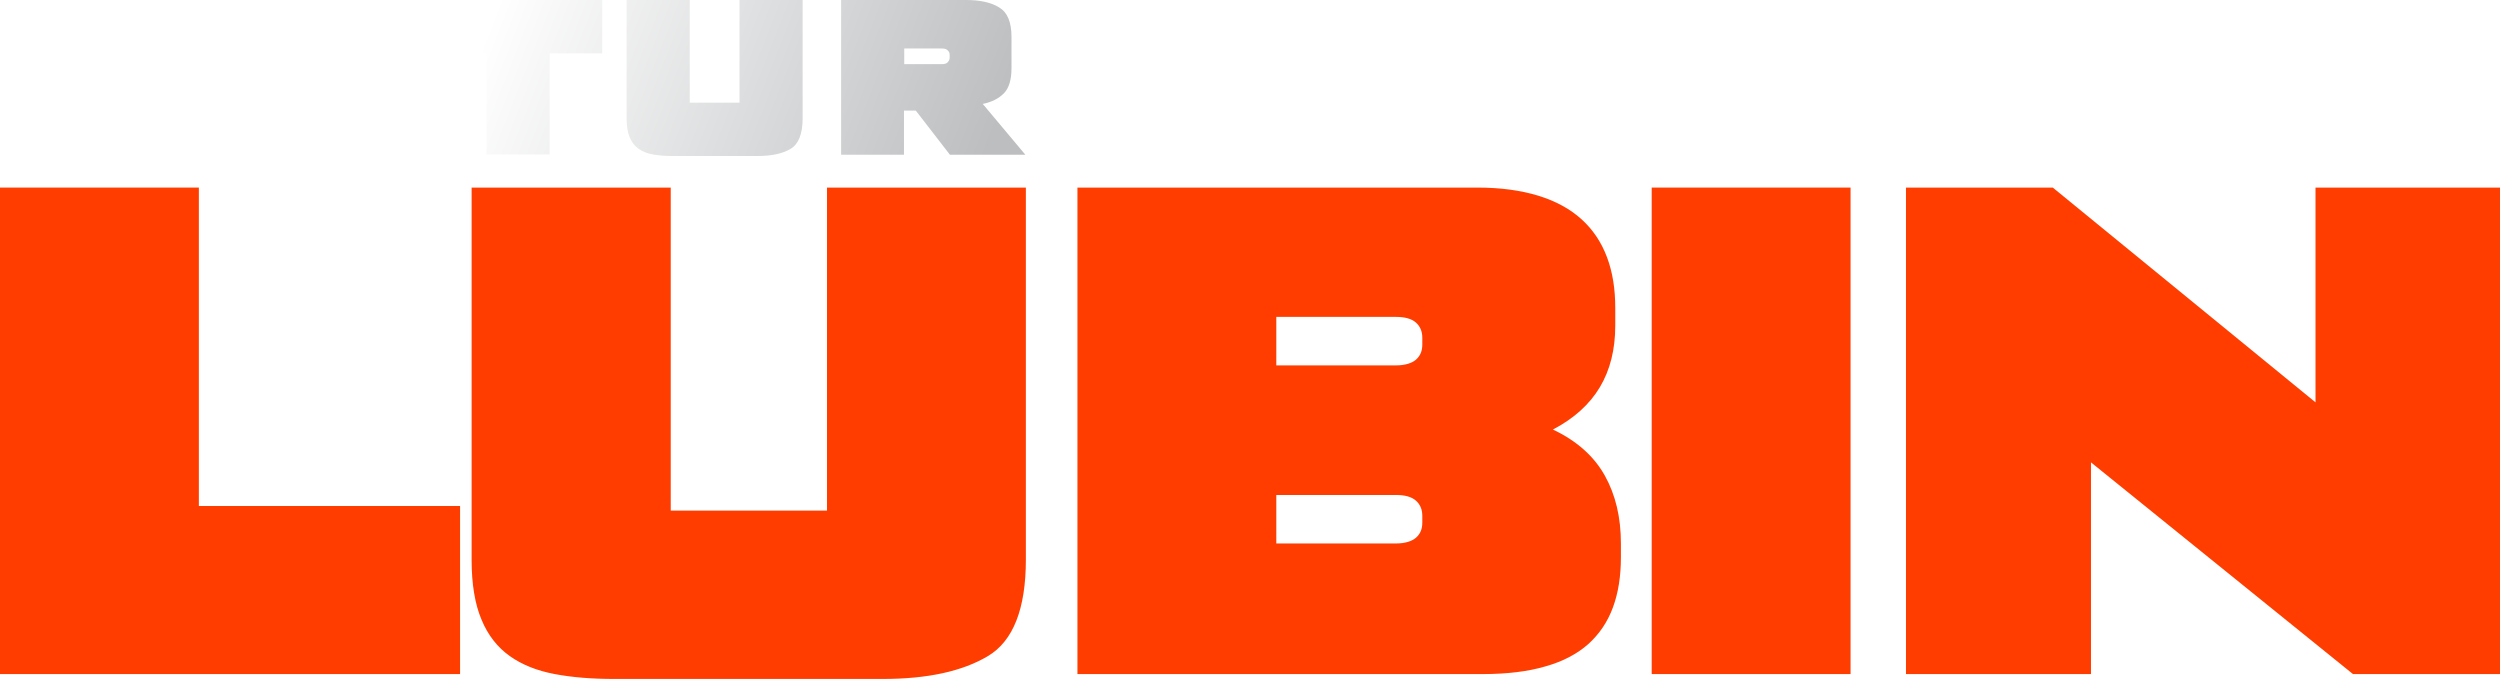
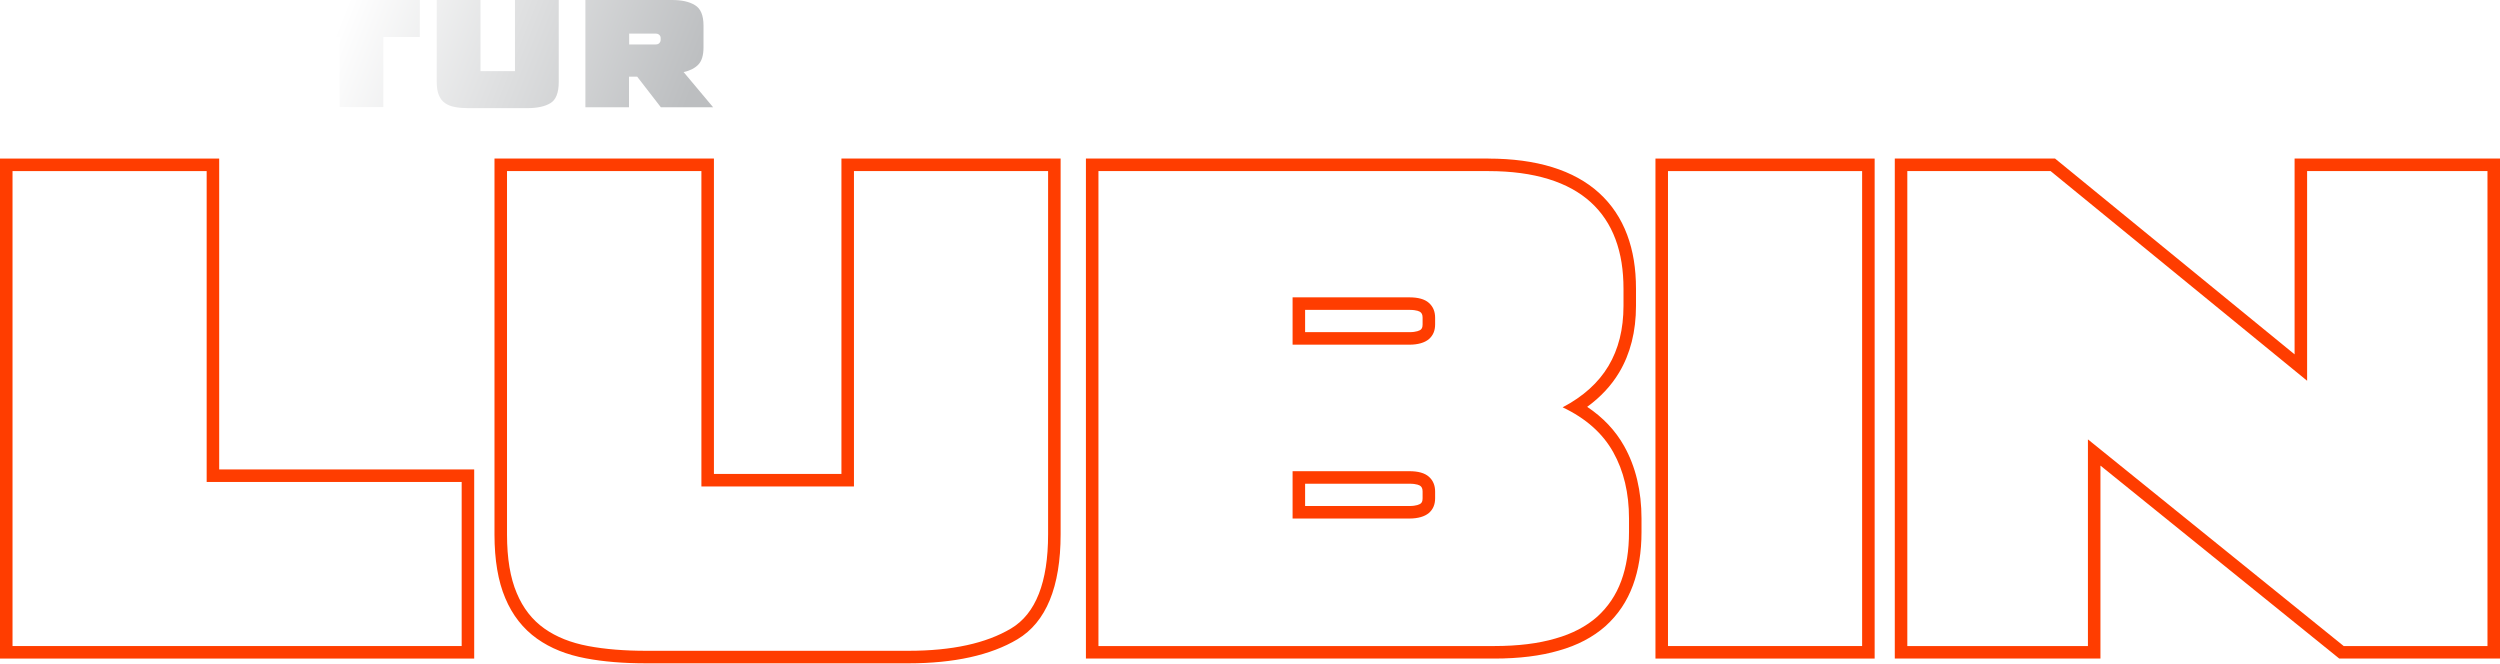
- <svg xmlns="http://www.w3.org/2000/svg" id="Layer_2" version="1.1" viewBox="0 0 974.3 264.6">
+ <svg xmlns="http://www.w3.org/2000/svg" xmlns:xlink="http://www.w3.org/1999/xlink" id="Layer_2" data-name="Layer 2" viewBox="0 0 998 264.8">
  <defs>
    <style>
-       .st0 {
-         fill: url(#linear-gradient2);
+       .cls-1 {
+         fill: url(#linear-gradient-5);
      }

-       .st1 {
-         fill: url(#linear-gradient1);
+       .cls-2 {
+         fill: url(#linear-gradient-4);
      }

-       .st2 {
-         fill: url(#linear-gradient3);
+       .cls-3 {
+         fill: url(#linear-gradient-3);
      }

-       .st3 {
-         fill: url(#linear-gradient4);
+       .cls-4 {
+         fill: url(#linear-gradient-2);
      }

-       .st4 {
+       .cls-5 {
+         fill: #ff3d00;
+       }
+ 
+       .cls-6 {
        fill: url(#linear-gradient);
      }
- 
-       .st5 {
-         fill: #ff3d00;
-       }
    </style>
-     <linearGradient id="linear-gradient" x1="161.5" y1="182.3" x2="346.4" y2="109.4" gradientTransform="translate(0 265.3) scale(1 -1)" gradientUnits="userSpaceOnUse">
+     <linearGradient id="linear-gradient" x1="115.61" y1="5462.94" x2="246.89" y2="5514.69" gradientTransform="translate(0 -5403.99)" gradientUnits="userSpaceOnUse">
      <stop offset="0" stop-color="#fff" />
      <stop offset="1" stop-color="#bcbec0" />
    </linearGradient>
-     <linearGradient id="linear-gradient1" x1="174.2" y1="214.3" x2="359.1" y2="141.5" gradientTransform="translate(0 265.3) scale(1 -1)" gradientUnits="userSpaceOnUse">
-       <stop offset="0" stop-color="#fff" />
-       <stop offset="1" stop-color="#bcbec0" />
-     </linearGradient>
-     <linearGradient id="linear-gradient2" x1="186.4" y1="245.3" x2="371.3" y2="172.5" gradientTransform="translate(0 265.3) scale(1 -1)" gradientUnits="userSpaceOnUse">
-       <stop offset="0" stop-color="#fff" />
-       <stop offset="1" stop-color="#bcbec0" />
-     </linearGradient>
-     <linearGradient id="linear-gradient3" x1="196" y1="269.6" x2="380.8" y2="196.7" gradientTransform="translate(0 265.3) scale(1 -1)" gradientUnits="userSpaceOnUse">
-       <stop offset="0" stop-color="#fff" />
-       <stop offset="1" stop-color="#bcbec0" />
-     </linearGradient>
-     <linearGradient id="linear-gradient4" x1="205.6" y1="294.2" x2="390.5" y2="221.3" gradientTransform="translate(0 265.3) scale(1 -1)" gradientUnits="userSpaceOnUse">
-       <stop offset="0" stop-color="#fff" />
-       <stop offset="1" stop-color="#bcbec0" />
-     </linearGradient>
+     <linearGradient id="linear-gradient-2" x1="124.64" y1="5440.19" x2="255.92" y2="5491.88" xlink:href="#linear-gradient" />
+     <linearGradient id="linear-gradient-3" x1="133.29" y1="5418.2" x2="264.57" y2="5469.89" xlink:href="#linear-gradient" />
+     <linearGradient id="linear-gradient-4" x1="140.11" y1="5400.94" x2="271.32" y2="5452.7" xlink:href="#linear-gradient" />
+     <linearGradient id="linear-gradient-5" x1="146.91" y1="5383.51" x2="278.19" y2="5435.27" xlink:href="#linear-gradient" />
  </defs>
-   <g id="Layer_1-2">
-     <g>
+   <g id="Layer_2-2" data-name="Layer 2">
+     <g id="Layer_1-2" data-name="Layer 1-2">
      <g>
-         <path class="st5" d="M0,262.7V73.1h77.5v124.1h101.8v65.5H0Z" />
-         <path class="st5" d="M183.9,73.1h77.5v125.9h60.9v-125.9h77.5v145c0,19.1-4.9,31.7-14.8,37.6-9.9,5.9-23.5,8.9-41,8.9h-104.6c-8.6,0-16.3-.6-23.2-1.9-6.9-1.3-12.7-3.6-17.5-7s-8.5-8.1-11-14.1c-2.6-6.1-3.9-13.9-3.9-23.4V73.1h0Z" />
-         <path class="st5" d="M419.9,262.7V73.1h155.7c9.2,0,17.2,1.1,24,3.2,6.8,2.1,12.4,5.2,16.8,9.2s7.7,8.9,9.9,14.8,3.2,12.4,3.2,19.8v6.8c0,9.3-2,17.3-6,24s-10.1,12.2-18.3,16.5c9.3,4.4,16,10.4,20.2,17.9s6.3,16.3,6.3,26.5v5.4c0,7.3-1,13.8-3.1,19.5-2.1,5.7-5.3,10.4-9.6,14.3-4.3,3.8-9.9,6.8-16.7,8.7-6.8,2-15,3-24.4,3h-157.9ZM497.4,142.4h46.6c3.5,0,6.1-.8,7.8-2.2,1.7-1.5,2.5-3.4,2.5-5.9v-2.7c0-2.4-.8-4.4-2.5-5.9-1.7-1.5-4.3-2.2-7.8-2.2h-46.6v19h0ZM497.4,211.8h46.6c3.5,0,6.1-.8,7.8-2.2,1.7-1.5,2.5-3.4,2.5-5.9v-2.7c0-2.4-.8-4.4-2.5-5.9-1.7-1.5-4.3-2.2-7.8-2.2h-46.6v19h0Z" />
-         <path class="st5" d="M643.7,262.7V73.1h77.5v189.6h-77.5Z" />
-         <path class="st5" d="M742.8,262.7V73.1h57.2l102.4,83.7v-83.7h72v189.6h-57.4l-102.1-82.5v82.5h-72Z" />
-       </g>
-       <g>
-         <path class="st4" d="M0,60.3L31.2,0h23.7l31.2,60.3h-28.7l-3.4-7.6h-24.9l-3.9,7.6s-25.3,0-25.3,0ZM36.8,38h10.8l-5-11.2s-5.8,11.2-5.8,11.2Z" />
-         <path class="st1" d="M93.9,60.3V0h48.6c5.4,0,9.8.9,13,2.9,3.2,1.9,4.8,5.7,4.8,11.5v12.2c0,4.5-1,7.8-3,9.8s-4.7,3.4-8.2,4.1l16.6,19.8h-29.4l-13.3-17.2h-4.6v17.2s-24.6,0-24.6,0ZM118.5,25h14.7c.9,0,1.7-.2,2.2-.7s.8-1.1.8-1.9v-.9c0-.8-.2-1.4-.8-1.9-.5-.5-1.2-.7-2.2-.7h-14.7v6h0Z" />
-         <path class="st0" d="M189.6,60.3V20.8h-20.5V0h65.6v20.8h-20.5v39.4h-24.6,0Z" />
-         <path class="st2" d="M244.2,0h24.6v40h19.4V0h24.6v46.1c0,6.1-1.6,10.1-4.7,11.9-3.1,1.9-7.5,2.8-13,2.8h-33.2c-2.7,0-5.2-.2-7.4-.6-2.2-.4-4-1.1-5.6-2.2s-2.7-2.6-3.5-4.5-1.2-4.4-1.2-7.5V0Z" />
-         <path class="st3" d="M327.8,60.3V0h48.6c5.4,0,9.8.9,13,2.9,3.2,1.9,4.8,5.7,4.8,11.5v12.2c0,4.5-1,7.8-3,9.8s-4.7,3.4-8.2,4.1l16.6,19.8h-29.4l-13.3-17.2h-4.6v17.2h-24.6ZM352.4,25h14.7c1,0,1.7-.2,2.2-.7s.8-1.1.8-1.9v-.9c0-.8-.2-1.4-.8-1.9-.5-.5-1.2-.7-2.2-.7h-14.7v6h0Z" />
+         <g>
+           <path class="cls-5" d="M82.5,68.3v124.1h101.8v65.5H5V68.3h77.5M87.5,63.3H0v199.6h189.3v-75.5h-101.8V63.3h0Z" />
+           <path class="cls-5" d="M418.4,68.3v145c0,19.1-4.9,31.7-14.8,37.6-9.9,5.9-23.5,8.9-41,8.9h-104.6c-8.6,0-16.3-.6-23.2-1.9-6.9-1.3-12.7-3.6-17.5-7-4.8-3.4-8.5-8.1-11-14.1-2.6-6.1-3.9-13.9-3.9-23.4V68.3h77.6v125.9h60.9v-125.9h77.5M423.4,63.3h-87.5v125.9h-50.9V63.3h-87.6v150.1c0,10.13,1.45,18.67,4.3,25.36,2.83,6.78,7.11,12.25,12.71,16.22,5.39,3.82,11.76,6.38,19.46,7.83,7.09,1.34,14.99,1.99,24.13,1.99h104.6c18.21,0,32.87-3.23,43.56-9.6,11.44-6.82,17.24-20.91,17.24-41.9V63.3h0Z" />
+           <path class="cls-5" d="M594.2,68.3c9.2,0,17.2,1.1,24,3.2,6.8,2.1,12.4,5.2,16.8,9.2s7.7,8.9,9.9,14.8c2.2,5.9,3.2,12.4,3.2,19.8v6.8c0,9.3-2,17.3-6,24s-10.1,12.2-18.3,16.5c9.3,4.4,16,10.4,20.2,17.9s6.3,16.3,6.3,26.5v5.4c0,7.3-1,13.8-3.1,19.5s-5.3,10.4-9.6,14.3c-4.3,3.8-9.9,6.8-16.7,8.7-6.8,2-15,3-24.4,3h-158s0-189.6,0-189.6h155.7M516,137.7v-.1h46.6c3.5,0,6.1-.8,7.8-2.2,1.7-1.5,2.5-3.4,2.5-5.9v-2.7c0-2.4-.8-4.4-2.5-5.9s-4.3-2.2-7.8-2.2h-46.6v19M516,207.1v-.1h46.6c3.5,0,6.1-.8,7.8-2.2,1.7-1.5,2.5-3.4,2.5-5.9v-2.7c0-2.4-.8-4.4-2.5-5.9s-4.3-2.2-7.8-2.2h-46.6v19M594.2,63.3h-160.7v199.6h5s.1,0,.1,0h157.9c9.89,0,18.56-1.07,25.78-3.19,7.37-2.06,13.64-5.35,18.63-9.76l.02-.02.02-.02c4.99-4.52,8.56-9.85,10.93-16.28,2.26-6.14,3.41-13.28,3.41-21.23v-5.4c0-10.98-2.33-20.72-6.94-28.94-3.45-6.16-8.4-11.41-14.75-15.65,5.38-3.91,9.66-8.51,12.78-13.74,4.45-7.45,6.71-16.39,6.71-26.56v-6.8c0-8.16-1.15-15.2-3.52-21.55-2.45-6.58-6.23-12.21-11.22-16.75-4.98-4.53-11.27-7.99-18.69-10.28-7.35-2.27-15.93-3.42-25.48-3.42h0ZM521,123.7h41.6c3.08,0,4.17.66,4.49.95.42.37.81.89.81,2.15v2.7c0,1.26-.33,1.71-.73,2.09-.44.34-1.69,1.01-4.57,1.01h-41.6v-8.9h0ZM521,193.1h41.6c3.08,0,4.17.66,4.49.95.42.37.81.89.81,2.15v2.7c0,1.26-.33,1.71-.73,2.09-.44.34-1.69,1.01-4.57,1.01h-41.6v-8.9h0Z" />
+           <path class="cls-5" d="M743.36,68.3v189.6h-77.5V68.3h77.5M748.36,63.3h-87.5v199.6h87.5V63.3h0Z" />
+           <path class="cls-5" d="M993,68.3v189.6h-57.4l-102.1-82.5v82.5h-72.1V68.3h57.2l102.4,83.7v-83.7h72M998,63.3h-82v78.16l-94.24-77.03-1.38-1.13h-63.98v199.6h82.1v-77.03l93.96,75.92,1.37,1.11h64.17V63.3h0Z" />
+         </g>
+         <g>
+           <path class="cls-6" d="M.95,42.81L23.1,0h16.83l22.15,42.81h-20.38l-2.41-5.4h-17.68l-2.77,5.4H.88h.07ZM27.08,26.98h7.67l-3.55-7.95-4.12,7.95Z" />
+           <path class="cls-4" d="M67.62,42.81V0h34.51c3.83,0,6.96.64,9.23,2.06,2.27,1.35,3.41,4.05,3.41,8.17v8.66c0,3.2-.71,5.54-2.13,6.96s-3.34,2.41-5.82,2.91l11.79,14.06h-20.87l-9.44-12.21h-3.27v12.21h-17.47.07ZM85.09,17.75h10.44c.64,0,1.21-.14,1.56-.5s.57-.78.57-1.35v-.64c0-.57-.14-.99-.57-1.35-.36-.36-.85-.5-1.56-.5h-10.44v4.26h0v.07Z" />
+           <path class="cls-3" d="M135.57,42.81V14.77h-14.56V0h46.58v14.77h-14.56v27.97h-17.47v.07Z" />
+           <path class="cls-2" d="M174.34,0h17.47v28.4h13.77V0h17.47v32.73c0,4.33-1.14,7.17-3.34,8.45-2.2,1.35-5.33,1.99-9.23,1.99h-23.57c-1.92,0-3.69-.14-5.25-.43-1.56-.28-2.84-.78-3.98-1.56s-1.92-1.85-2.49-3.2-.85-3.12-.85-5.33V0h0Z" />
+           <path class="cls-1" d="M233.69,42.81V0h34.51c3.83,0,6.96.64,9.23,2.06,2.27,1.35,3.41,4.05,3.41,8.17v8.66c0,3.2-.71,5.54-2.13,6.96s-3.34,2.41-5.82,2.91l11.79,14.06h-20.87l-9.44-12.21h-3.27v12.21h-17.47.07ZM251.16,17.75h10.44c.71,0,1.21-.14,1.56-.5s.57-.78.57-1.35v-.64c0-.57-.14-.99-.57-1.35-.36-.36-.85-.5-1.56-.5h-10.44v4.26h0v.07Z" />
+         </g>
      </g>
    </g>
  </g>
</svg>
